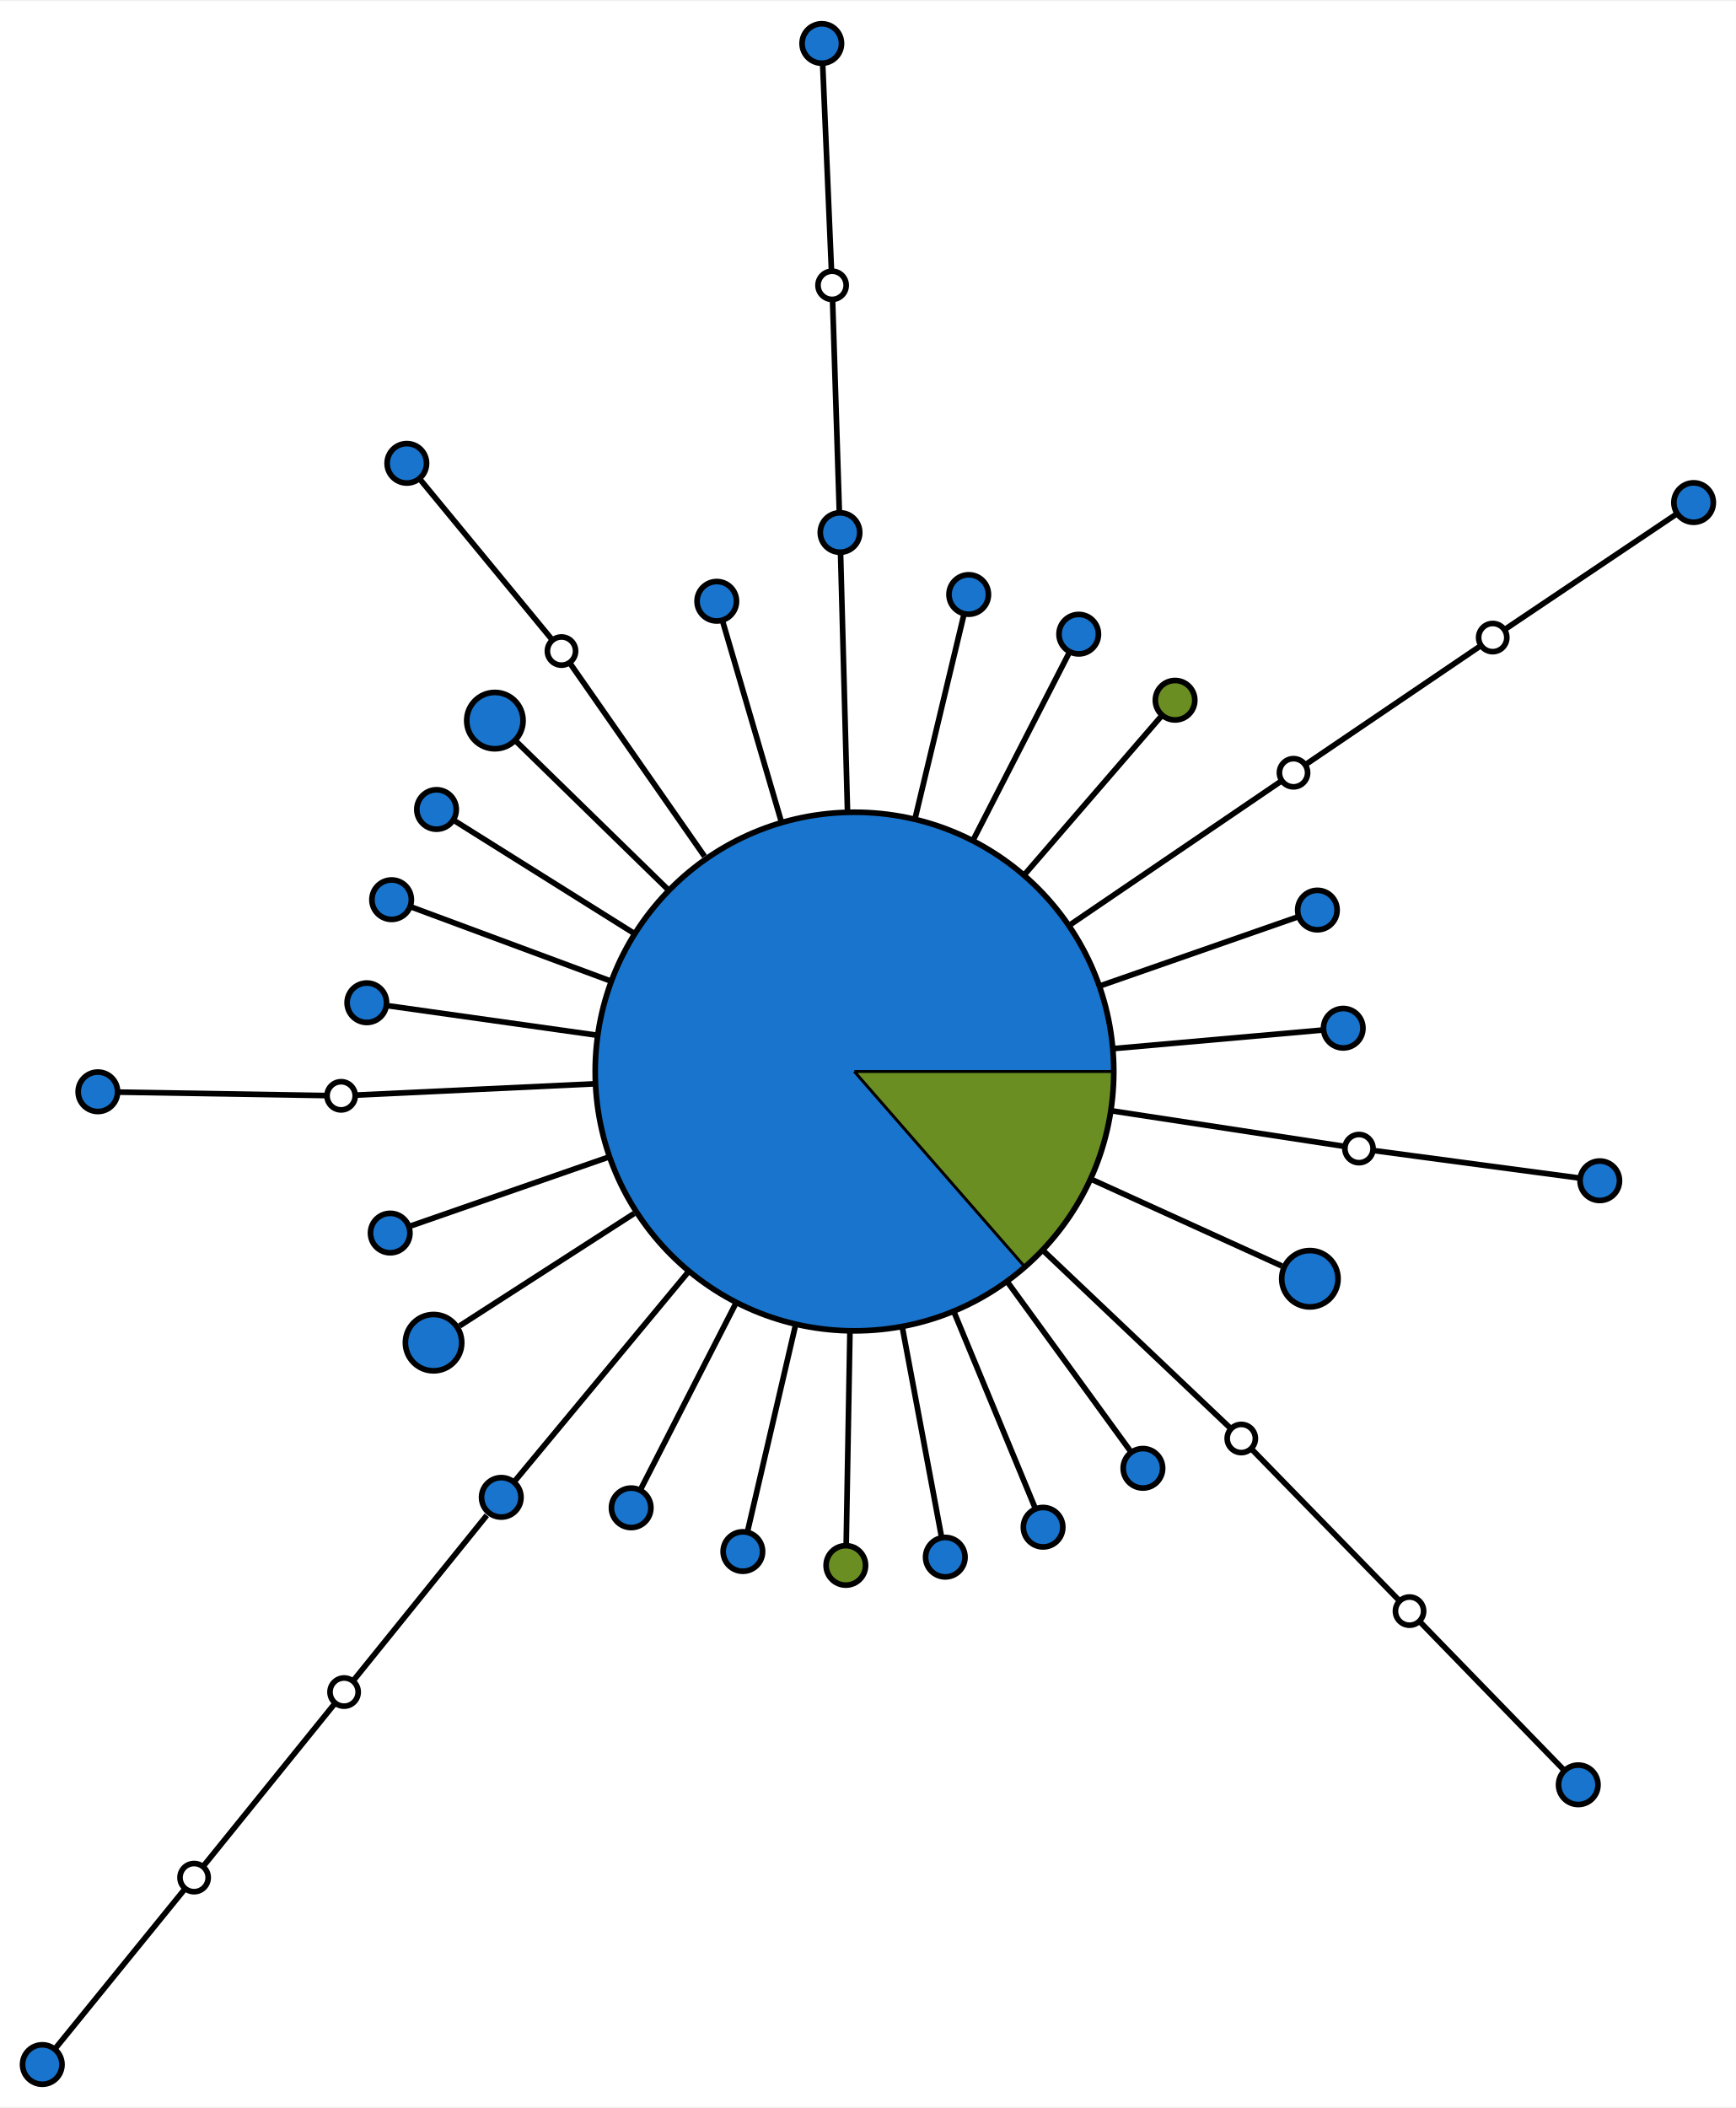
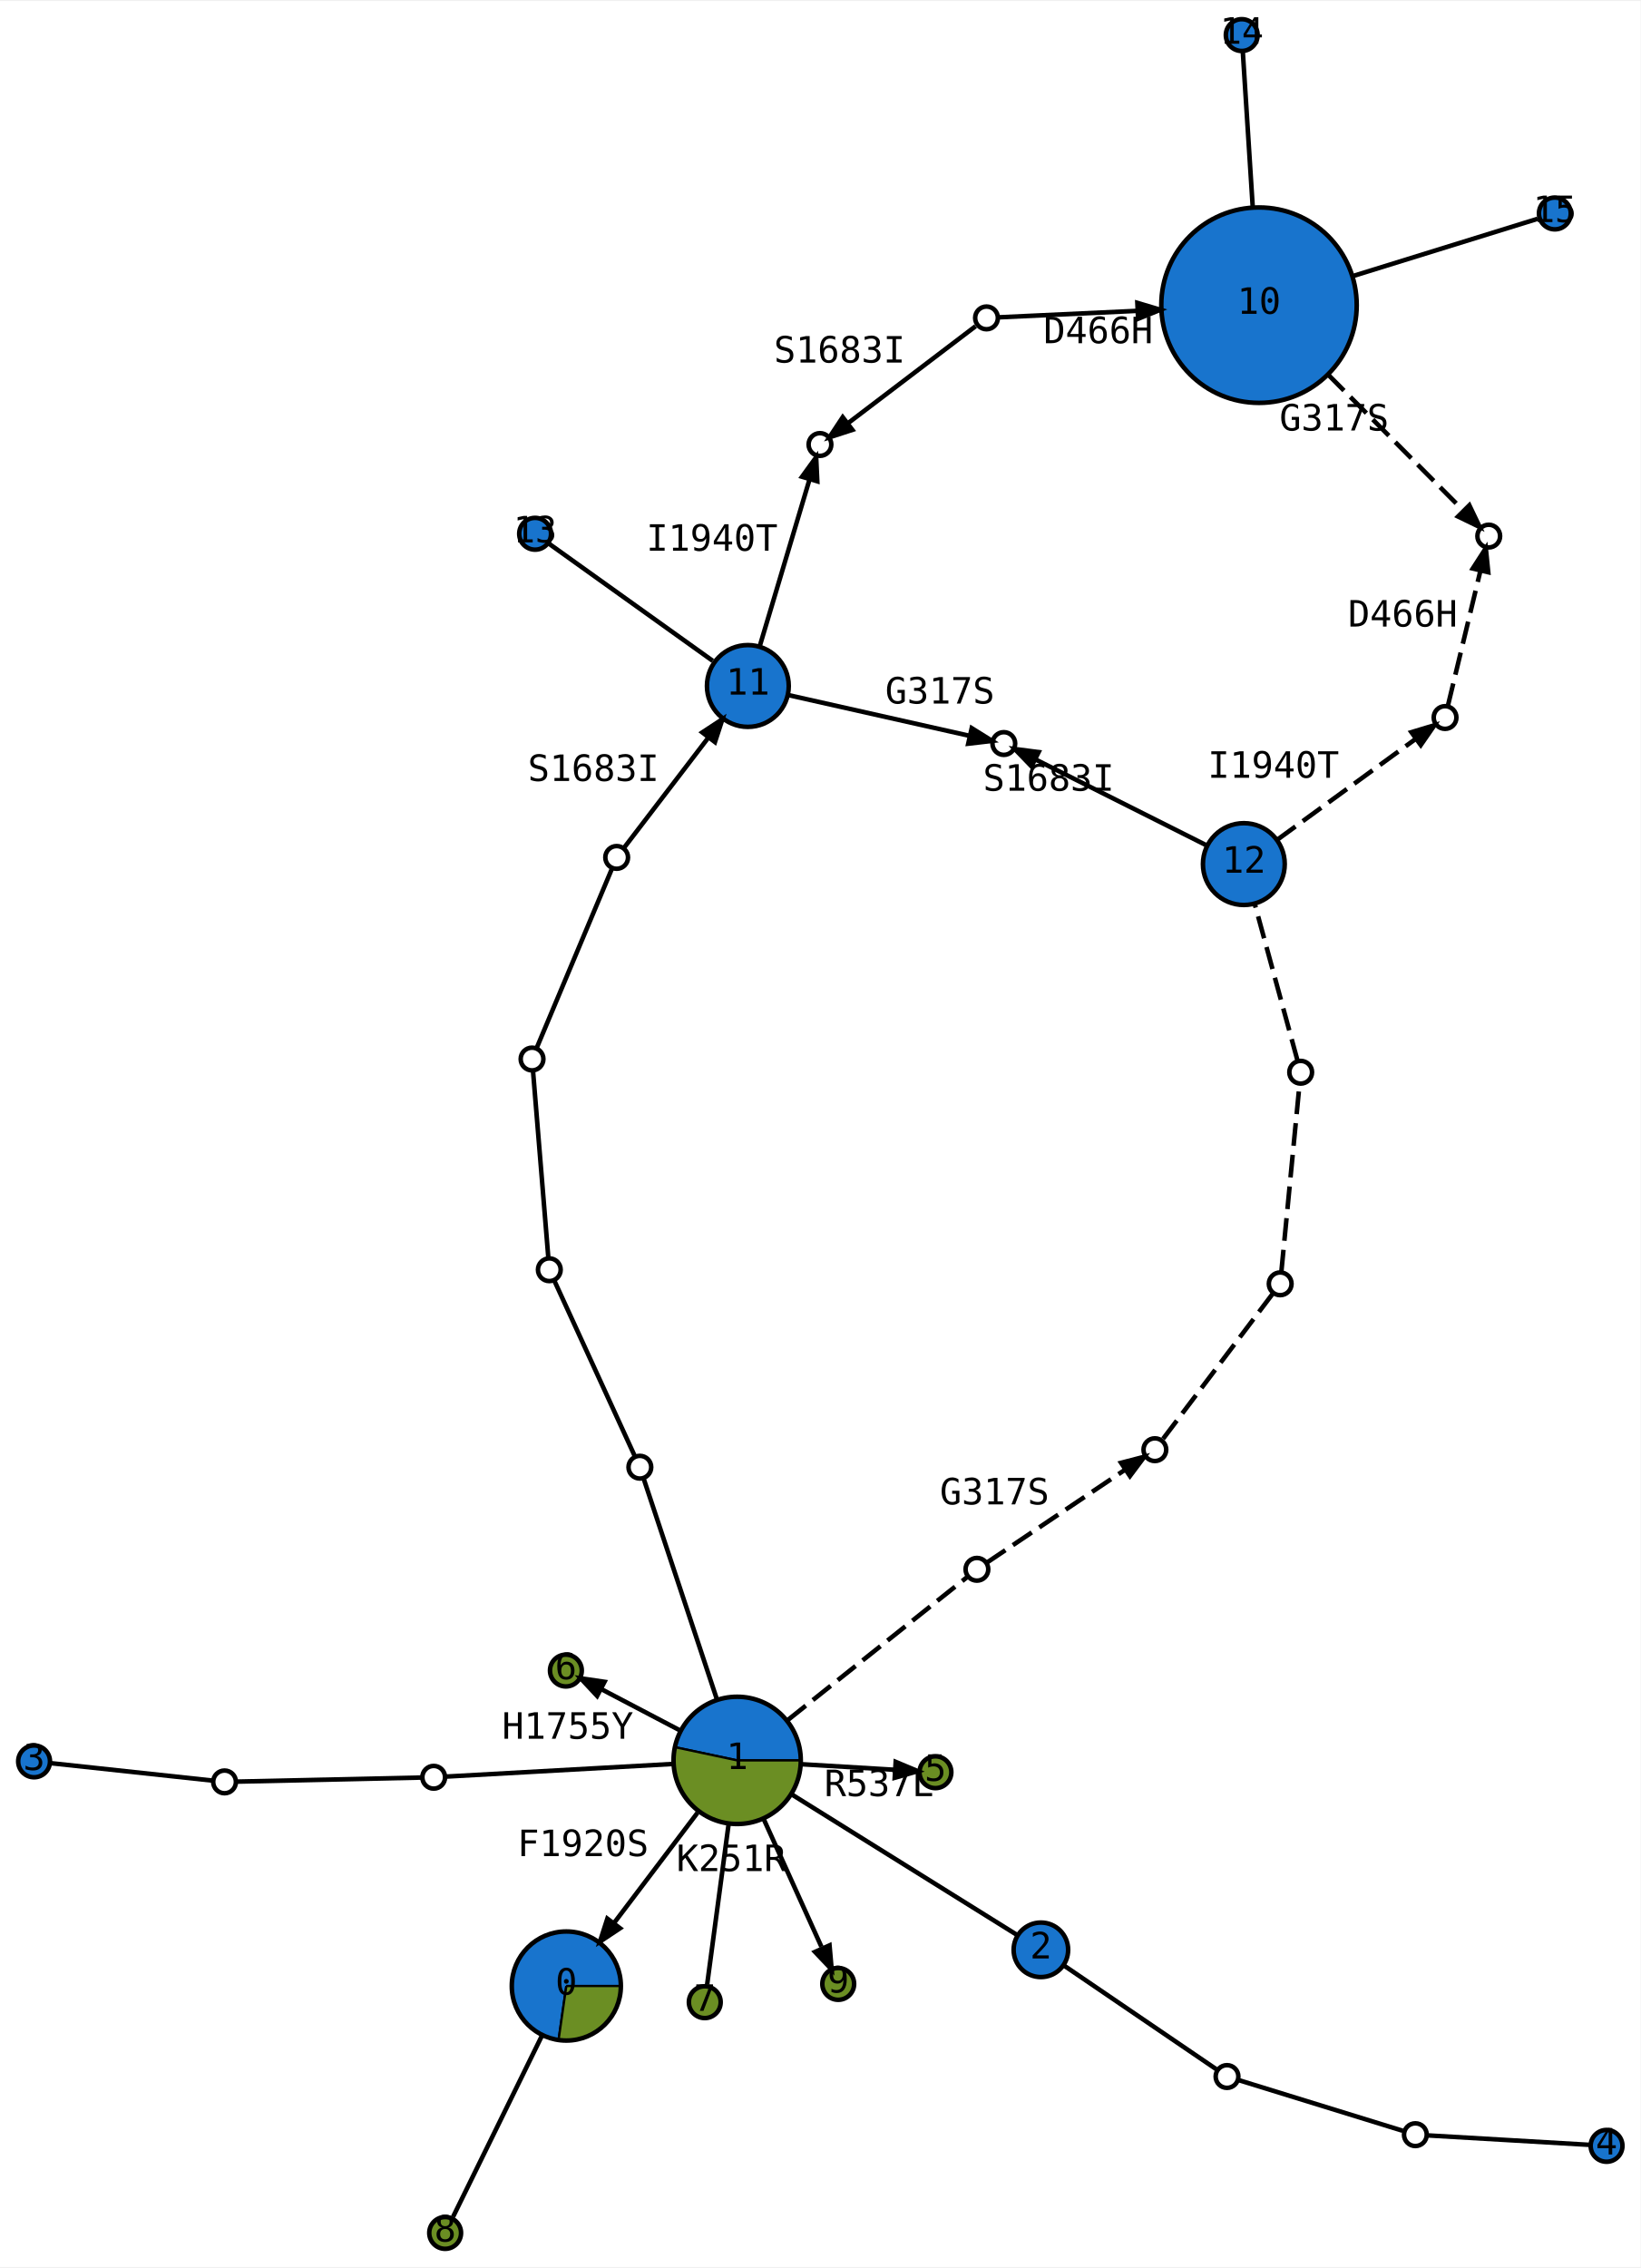
- <svg xmlns="http://www.w3.org/2000/svg" width="308pt" height="374pt" viewBox="0.00 0.00 307.96 373.52">
-   <g id="graph0" class="graph" transform="scale(1 1) rotate(0) translate(149.549 181.284)">
-     <polygon fill="white" stroke="none" points="-149.549,192.241 -149.549,-181.284 158.416,-181.284 158.416,192.241 -149.549,192.241" />
+ <svg xmlns="http://www.w3.org/2000/svg" width="361pt" height="499pt" viewBox="0.00 0.00 360.99 498.55">
+   <g id="graph0" class="graph" transform="scale(1 1) rotate(0) translate(162.455 346.447)">
+     <polygon fill="white" stroke="none" points="-162.455,152.106 -162.455,-346.447 198.534,-346.447 198.534,152.106 -162.455,152.106" />
    <g id="node1" class="node">
-       <path fill="#1874cd" stroke="black" stroke-width="0.5" d="M2.048,8.588C2.048,8.588 48.048,8.588 48.048,8.588 48.048,7.286 47.993,5.986 47.882,4.69 47.772,3.393 47.607,2.102 47.387,0.82 47.167,-0.463 46.893,-1.735 46.566,-2.995 46.238,-4.254 45.857,-5.499 45.424,-6.725 44.991,-7.952 44.506,-9.16 43.971,-10.346 43.435,-11.532 42.849,-12.694 42.215,-13.831 41.581,-14.967 40.899,-16.075 40.171,-17.154 39.443,-18.232 38.669,-19.279 37.853,-20.292 37.036,-21.305 36.176,-22.282 35.276,-23.222 34.377,-24.162 33.438,-25.063 32.461,-25.923 31.485,-26.784 30.473,-27.602 29.428,-28.377 28.382,-29.151 27.304,-29.881 26.197,-30.564 25.089,-31.247 23.953,-31.883 22.792,-32.469 21.631,-33.056 20.445,-33.593 19.238,-34.08 18.032,-34.566 16.805,-35.001 15.561,-35.383 14.317,-35.765 13.058,-36.094 11.786,-36.37 10.514,-36.645 9.232,-36.867 7.941,-37.033 6.651,-37.2 5.354,-37.312 4.054,-37.369 2.754,-37.425 1.453,-37.427 0.153,-37.373 -1.147,-37.32 -2.444,-37.211 -3.735,-37.047 -5.026,-36.884 -6.309,-36.666 -7.582,-36.393 -8.854,-36.121 -10.114,-35.795 -11.359,-35.415 -12.603,-35.036 -13.831,-34.604 -15.039,-34.121 -16.247,-33.638 -17.434,-33.103 -18.597,-32.52 -19.76,-31.936 -20.897,-31.303 -22.006,-30.622 -23.115,-29.942 -24.195,-29.215 -25.242,-28.443 -26.29,-27.671 -27.304,-26.855 -28.282,-25.997 -29.26,-25.139 -30.202,-24.24 -31.104,-23.302 -32.006,-22.365 -32.868,-21.389 -33.687,-20.378 -34.506,-19.368 -35.282,-18.323 -36.013,-17.246 -36.744,-16.169 -37.428,-15.062 -38.065,-13.928 -38.702,-12.793 -39.291,-11.632 -39.829,-10.448 -40.367,-9.263 -40.855,-8.056 -41.291,-6.831 -41.727,-5.605 -42.111,-4.361 -42.442,-3.103 -42.773,-1.844 -43.05,-0.572 -43.273,0.71 -43.495,1.992 -43.664,3.282 -43.777,4.578 -43.891,5.875 -43.949,7.175 -43.952,8.476 -43.955,9.777 -43.903,11.078 -43.796,12.375 -43.689,13.671 -43.527,14.963 -43.31,16.246 -43.094,17.529 -42.823,18.802 -42.498,20.062 -42.174,21.322 -41.796,22.567 -41.366,23.796 -40.935,25.023 -40.453,26.233 -39.921,27.42 -39.388,28.607 -38.805,29.771 -38.174,30.908 -37.543,32.046 -36.863,33.156 -36.138,34.236 -35.412,35.317 -34.641,36.365 -33.827,37.38 -33.013,38.395 -32.155,39.374 -31.258,40.317 -30.36,41.259 -29.424,42.162 -28.449,43.025 -27.475,43.887 -26.465,44.708 -25.422,45.485 -24.378,46.262 -23.302,46.995 -22.196,47.68 -21.09,48.366 -19.956,49.005 -18.796,49.594 -17.636,50.184 -16.452,50.724 -15.246,51.213 -14.04,51.702 -12.815,52.14 -11.572,52.525 -10.329,52.91 -9.07,53.243 -7.8,53.521 -6.529,53.8 -5.246,54.024 -3.956,54.194 -2.666,54.364 -1.37,54.479 -0.07,54.539 1.23,54.599 2.531,54.603 3.831,54.553 5.132,54.503 6.429,54.397 7.72,54.236 9.011,54.076 10.295,53.861 11.568,53.592 12.841,53.322 14.102,52.999 15.348,52.623 16.593,52.247 17.822,51.818 19.031,51.338 20.241,50.857 21.429,50.326 22.593,49.745 23.757,49.163 24.896,48.533 26.007,47.856 27.117,47.178 28.199,46.453 29.248,45.684 30.297,44.915 31.314,44.101 32.294,43.246 32.294,43.246 2.048,8.588 2.048,8.588" />
-       <path fill="olivedrab" stroke="black" stroke-width="0.5" d="M2.048,8.588C2.048,8.588 32.294,43.246 32.294,43.246 33.526,42.17 34.7,41.029 35.812,39.829 36.922,38.628 37.969,37.369 38.946,36.057 39.922,34.745 40.828,33.382 41.66,31.973 42.492,30.564 43.248,29.112 43.925,27.623 44.601,26.134 45.198,24.61 45.713,23.057 46.227,21.504 46.659,19.925 47.005,18.326 47.352,16.727 47.612,15.111 47.786,13.485 47.961,11.858 48.048,10.223 48.048,8.588 48.048,8.588 2.048,8.588 2.048,8.588" />
-       <ellipse fill="none" stroke="black" cx="2.048" cy="8.588" rx="46" ry="46" />
+       <path fill="#1874cd" stroke="black" stroke-width="0.5" d="M-37.848,90.282C-37.848,90.282 -25.848,90.282 -25.848,90.282 -25.848,89.71 -25.889,89.14 -25.97,88.574 -26.051,88.008 -26.173,87.449 -26.334,86.901 -26.495,86.353 -26.695,85.817 -26.932,85.297 -27.17,84.777 -27.444,84.275 -27.753,83.794 -28.062,83.313 -28.405,82.855 -28.779,82.423 -29.153,81.992 -29.558,81.587 -29.989,81.213 -30.421,80.838 -30.879,80.496 -31.36,80.187 -31.841,79.878 -32.343,79.604 -32.863,79.366 -33.383,79.129 -33.919,78.929 -34.467,78.768 -35.015,78.607 -35.574,78.485 -36.14,78.404 -36.706,78.323 -37.276,78.282 -37.848,78.282 -38.419,78.282 -38.99,78.323 -39.556,78.404 -40.121,78.485 -40.68,78.607 -41.229,78.768 -41.777,78.929 -42.313,79.129 -42.833,79.366 -43.352,79.604 -43.855,79.878 -44.336,80.187 -44.816,80.496 -45.274,80.838 -45.706,81.213 -46.138,81.587 -46.542,81.992 -46.917,82.423 -47.291,82.855 -47.634,83.313 -47.943,83.794 -48.252,84.275 -48.526,84.777 -48.763,85.297 -49.001,85.817 -49.201,86.353 -49.362,86.901 -49.523,87.449 -49.644,88.008 -49.726,88.574 -49.807,89.14 -49.848,89.71 -49.848,90.282 -49.848,90.853 -49.807,91.424 -49.726,91.99 -49.644,92.555 -49.523,93.114 -49.362,93.662 -49.201,94.211 -49.001,94.747 -48.763,95.267 -48.526,95.787 -48.252,96.289 -47.943,96.769 -47.634,97.25 -47.291,97.708 -46.917,98.14 -46.542,98.572 -46.138,98.977 -45.706,99.351 -45.274,99.725 -44.816,100.068 -44.336,100.377 -43.855,100.686 -43.352,100.96 -42.833,101.197 -42.313,101.435 -41.777,101.635 -41.229,101.796 -40.68,101.957 -40.121,102.078 -39.556,102.16 -39.556,102.16 -37.848,90.282 -37.848,90.282" />
+       <path fill="olivedrab" stroke="black" stroke-width="0.5" d="M-37.848,90.282C-37.848,90.282 -39.556,102.16 -39.556,102.16 -39.131,102.221 -38.704,102.259 -38.276,102.274 -37.848,102.289 -37.419,102.282 -36.992,102.251 -36.564,102.221 -36.139,102.167 -35.717,102.091 -35.295,102.015 -34.878,101.916 -34.467,101.796 -34.056,101.675 -33.651,101.532 -33.256,101.368 -32.86,101.204 -32.473,101.019 -32.097,100.814 -31.721,100.609 -31.356,100.383 -31.004,100.139 -30.652,99.894 -30.313,99.631 -29.989,99.351 -29.666,99.07 -29.357,98.772 -29.065,98.459 -28.773,98.145 -28.498,97.816 -28.241,97.473 -27.985,97.13 -27.746,96.773 -27.528,96.405 -27.309,96.037 -27.11,95.656 -26.932,95.267 -26.754,94.877 -26.597,94.478 -26.462,94.071 -26.326,93.665 -26.213,93.251 -26.122,92.832 -26.031,92.414 -25.962,91.99 -25.916,91.564 -25.871,91.138 -25.848,90.71 -25.848,90.282 -25.848,90.282 -37.848,90.282 -37.848,90.282" />
+       <ellipse fill="none" stroke="black" cx="-37.848" cy="90.282" rx="12" ry="12" />
+       <text text-anchor="middle" x="-37.848" y="92.182" font-family="monospace" font-size="8.00">0</text>
+     </g>
+     <g id="node9" class="node">
+       <ellipse fill="olivedrab" stroke="black" cx="-64.508" cy="144.606" rx="3.5" ry="3.5" />
+       <text text-anchor="middle" x="-64.508" y="146.506" font-family="monospace" font-size="8.00">8</text>
+     </g>
+     <g id="edge2" class="edge">
+       <path fill="none" stroke="black" d="M-43.243,101.275C-49.329,113.676 -58.884,133.148 -62.774,141.073" />
    </g>
    <g id="node2" class="node">
-       <ellipse fill="#1874cd" stroke="black" cx="41.829" cy="-69.001" rx="3.5" ry="3.5" />
+       <path fill="#1874cd" stroke="black" stroke-width="0.5" d="M-0.26,40.639C-0.26,40.639 13.74,40.639 13.74,40.639 13.74,39.783 13.662,38.929 13.506,38.088 13.35,37.246 13.117,36.421 12.81,35.622 12.504,34.823 12.124,34.054 11.677,33.324 11.23,32.594 10.717,31.907 10.144,31.271 9.571,30.635 8.942,30.053 8.263,29.532 7.584,29.011 6.858,28.553 6.096,28.165 5.333,27.776 4.537,27.459 3.716,27.216 2.896,26.973 2.055,26.805 1.203,26.716 0.352,26.626 -0.505,26.615 -1.358,26.682 -2.212,26.749 -3.057,26.895 -3.883,27.116 -4.71,27.338 -5.515,27.634 -6.287,28.003 -7.06,28.371 -7.797,28.81 -8.489,29.313 -9.181,29.816 -9.826,30.381 -10.415,31.002 -11.004,31.623 -11.535,32.296 -12.001,33.014 -12.467,33.732 -12.867,34.491 -13.194,35.282 -13.522,36.072 -13.776,36.891 -13.954,37.728 -13.954,37.728 -0.26,40.639 -0.26,40.639" />
+       <path fill="olivedrab" stroke="black" stroke-width="0.5" d="M-0.26,40.639C-0.26,40.639 -13.954,37.728 -13.954,37.728 -14.056,38.206 -14.132,38.69 -14.183,39.176 -14.234,39.662 -14.26,40.15 -14.26,40.639 -14.26,41.128 -14.234,41.616 -14.183,42.102 -14.132,42.589 -14.056,43.072 -13.954,43.55 -13.852,44.028 -13.726,44.501 -13.575,44.965 -13.424,45.43 -13.248,45.887 -13.05,46.333 -12.851,46.78 -12.629,47.216 -12.384,47.639 -12.14,48.062 -11.873,48.473 -11.586,48.868 -11.299,49.264 -10.991,49.644 -10.664,50.007 -10.337,50.37 -9.991,50.716 -9.628,51.043 -9.265,51.37 -8.884,51.678 -8.489,51.965 -8.094,52.253 -7.683,52.519 -7.26,52.764 -6.837,53.008 -6.401,53.23 -5.954,53.429 -5.508,53.628 -5.051,53.803 -4.586,53.954 -4.121,54.105 -3.649,54.231 -3.171,54.333 -2.693,54.435 -2.209,54.511 -1.723,54.562 -1.237,54.614 -0.749,54.639 -0.26,54.639 0.229,54.639 0.717,54.614 1.203,54.562 1.69,54.511 2.173,54.435 2.651,54.333 3.129,54.231 3.601,54.105 4.066,53.954 4.531,53.803 4.988,53.628 5.434,53.429 5.881,53.23 6.317,53.008 6.74,52.764 7.163,52.519 7.574,52.253 7.969,51.965 8.364,51.678 8.745,51.37 9.108,51.043 9.471,50.716 9.817,50.37 10.144,50.007 10.471,49.644 10.779,49.264 11.066,48.868 11.354,48.473 11.62,48.062 11.864,47.639 12.109,47.216 12.331,46.78 12.53,46.333 12.729,45.887 12.904,45.43 13.055,44.965 13.206,44.501 13.332,44.028 13.434,43.55 13.536,43.072 13.612,42.589 13.663,42.102 13.714,41.616 13.74,41.128 13.74,40.639 13.74,40.639 -0.26,40.639 -0.26,40.639" />
+       <ellipse fill="none" stroke="black" cx="-0.26" cy="40.639" rx="14" ry="14" />
+       <text text-anchor="middle" x="-0.26" y="42.539" font-family="monospace" font-size="8.00">1</text>
    </g>
    <g id="edge1" class="edge">
-       <path fill="none" stroke="black" d="M23.103,-32.478C30.111,-46.146 36.925,-59.436 40.05,-65.532" />
+       <path fill="none" stroke="black" d="M-8.978,52.153C-14.467,59.403 -21.585,68.804 -27.38,76.457" />
+       <polygon fill="black" stroke="black" points="-26.031,77.574 -30.444,80.504 -28.821,75.461 -26.031,77.574" />
+       <text text-anchor="middle" x="-34.179" y="61.705" font-family="monospace" font-size="8.00">F1920S</text>
    </g>
    <g id="node3" class="node">
-       <ellipse fill="#1874cd" stroke="black" cx="-60.616" cy="84.125" rx="3.5" ry="3.5" />
-     </g>
-     <g id="edge2" class="edge">
-       <path fill="none" stroke="black" d="M-27.449,44.144C-40.147,59.451 -53.248,75.243 -58.372,81.42" />
+       <ellipse fill="#1874cd" stroke="black" cx="66.57" cy="82.317" rx="6" ry="6" />
+       <text text-anchor="middle" x="66.57" y="84.217" font-family="monospace" font-size="8.00">2</text>
+     </g>
+     <g id="edge3" class="edge">
+       <path fill="none" stroke="black" d="M11.688,48.09C26.405,57.269 50.758,72.455 61.364,79.07" />
+     </g>
+     <g id="node6" class="node">
+       <ellipse fill="olivedrab" stroke="black" cx="43.366" cy="43.244" rx="3.5" ry="3.5" />
+       <text text-anchor="middle" x="43.366" y="45.144" font-family="monospace" font-size="8.00">5</text>
+     </g>
+     <g id="edge7" class="edge">
+       <path fill="none" stroke="black" d="M14.025,41.492C20.734,41.893 28.527,42.358 34.395,42.709" />
+       <polygon fill="black" stroke="black" points="34.622,40.969 39.509,43.014 34.413,44.463 34.622,40.969" />
+       <text text-anchor="middle" x="30.96" y="48.5" font-family="monospace" font-size="8.00">R537L</text>
+     </g>
+     <g id="node7" class="node">
+       <ellipse fill="olivedrab" stroke="black" cx="-37.943" cy="20.876" rx="3.5" ry="3.5" />
+       <text text-anchor="middle" x="-37.943" y="22.776" font-family="monospace" font-size="8.00">6</text>
+     </g>
+     <g id="edge8" class="edge">
+       <path fill="none" stroke="black" d="M-13.018,33.948C-18.663,30.988 -25.124,27.599 -30.053,25.014" />
+       <polygon fill="black" stroke="black" points="-31.074,26.455 -34.69,22.582 -29.449,23.355 -31.074,26.455" />
+       <text text-anchor="middle" x="-37.535" y="35.881" font-family="monospace" font-size="8.00">H1755Y</text>
+     </g>
+     <g id="node8" class="node">
+       <ellipse fill="olivedrab" stroke="black" cx="-7.385" cy="93.838" rx="3.5" ry="3.5" />
+       <text text-anchor="middle" x="-7.385" y="95.738" font-family="monospace" font-size="8.00">7</text>
+     </g>
+     <g id="edge9" class="edge">
+       <path fill="none" stroke="black" d="M-2.132,54.616C-3.715,66.438 -5.878,82.589 -6.861,89.926" />
+     </g>
+     <g id="node10" class="node">
+       <ellipse fill="olivedrab" stroke="black" cx="21.977" cy="89.818" rx="3.5" ry="3.5" />
+       <text text-anchor="middle" x="21.977" y="91.718" font-family="monospace" font-size="8.00">9</text>
+     </g>
+     <g id="edge10" class="edge">
+       <path fill="none" stroke="black" d="M5.583,53.56C9.602,62.45 14.819,73.988 18.277,81.635" />
+       <polygon fill="black" stroke="black" points="20.063,81.338 20.529,86.615 16.874,82.78 20.063,81.338" />
+       <text text-anchor="middle" x="-1.57" y="64.997" font-family="monospace" font-size="8.00">K251R</text>
+     </g>
+     <g id="node17" class="node">
+       <ellipse fill="white" stroke="black" cx="-67.028" cy="44.355" rx="2.5" ry="2.5" />
+     </g>
+     <g id="edge4" class="edge">
+       <path fill="none" stroke="black" d="M-14.42,41.427C-30.65,42.331 -56.077,43.746 -64.338,44.206" />
+     </g>
+     <g id="node19" class="node">
+       <ellipse fill="white" stroke="black" cx="-21.668" cy="-23.864" rx="2.5" ry="2.5" />
+     </g>
+     <g id="edge11" class="edge">
+       <path fill="none" stroke="black" d="M-4.696,27.274C-9.888,11.628 -18.12,-13.174 -20.796,-21.238" />
+     </g>
+     <g id="node28" class="node">
+       <ellipse fill="white" stroke="black" cx="52.496" cy="-1.403" rx="2.5" ry="2.5" />
+     </g>
+     <g id="edge27" class="edge">
+       <path fill="none" stroke="black" stroke-dasharray="5,2" d="M10.928,31.723C23.753,21.503 43.844,5.492 50.371,0.29" />
+     </g>
+     <g id="node23" class="node">
+       <ellipse fill="white" stroke="black" cx="107.522" cy="110.194" rx="2.5" ry="2.5" />
+     </g>
+     <g id="edge16" class="edge">
+       <path fill="none" stroke="black" d="M71.591,85.735C80.476,91.783 98.643,104.15 105.143,108.575" />
    </g>
    <g id="node4" class="node">
-       <ellipse fill="#1874cd" stroke="black" cx="-84.469" cy="-3.615" rx="3.5" ry="3.5" />
-     </g>
-     <g id="edge3" class="edge">
-       <path fill="none" stroke="black" d="M-43.744,2.129C-58.984,-0.02 -73.804,-2.11 -80.601,-3.069" />
+       <ellipse fill="#1874cd" stroke="black" cx="-154.955" cy="40.856" rx="3.5" ry="3.5" />
+       <text text-anchor="middle" x="-154.955" y="42.756" font-family="monospace" font-size="8.00">3</text>
    </g>
    <g id="node5" class="node">
-       <ellipse fill="#1874cd" stroke="black" cx="-80.07" cy="-21.897" rx="3.5" ry="3.5" />
-     </g>
-     <g id="edge4" class="edge">
-       <path fill="none" stroke="black" d="M-41.416,-7.547C-55.881,-12.917 -69.947,-18.139 -76.398,-20.534" />
-     </g>
-     <g id="node6" class="node">
-       <ellipse fill="#1874cd" stroke="black" cx="22.314" cy="-76.038" rx="3.5" ry="3.5" />
+       <ellipse fill="#1874cd" stroke="black" cx="191.034" cy="125.447" rx="3.5" ry="3.5" />
+       <text text-anchor="middle" x="191.034" y="127.347" font-family="monospace" font-size="8.00">4</text>
+     </g>
+     <g id="node11" class="node">
+       <ellipse fill="#1874cd" stroke="black" cx="114.561" cy="-279.526" rx="21.5" ry="21.5" />
+       <text text-anchor="middle" x="114.561" y="-277.626" font-family="monospace" font-size="8.00">10</text>
+     </g>
+     <g id="node15" class="node">
+       <ellipse fill="#1874cd" stroke="black" cx="110.763" cy="-338.947" rx="3.5" ry="3.5" />
+       <text text-anchor="middle" x="110.763" y="-337.047" font-family="monospace" font-size="8.00">14</text>
+     </g>
+     <g id="edge22" class="edge">
+       <path fill="none" stroke="black" d="M113.168,-301.315C112.355,-314.034 111.409,-328.842 110.986,-335.452" />
+     </g>
+     <g id="node16" class="node">
+       <ellipse fill="#1874cd" stroke="black" cx="179.656" cy="-299.702" rx="3.5" ry="3.5" />
+       <text text-anchor="middle" x="179.656" y="-297.802" font-family="monospace" font-size="8.00">15</text>
+     </g>
+     <g id="edge23" class="edge">
+       <path fill="none" stroke="black" d="M135.157,-285.91C149.758,-290.435 168.086,-296.116 175.874,-298.53" />
+     </g>
+     <g id="node32" class="node">
+       <ellipse fill="white" stroke="black" cx="165.113" cy="-228.718" rx="2.5" ry="2.5" />
+     </g>
+     <g id="edge32" class="edge">
+       <path fill="none" stroke="black" stroke-dasharray="5,2" d="M129.728,-264.282C139.747,-254.212 152.304,-241.592 159.447,-234.413" />
+       <polygon fill="black" stroke="black" points="160.838,-235.496 163.124,-230.717 158.357,-233.027 160.838,-235.496" />
+       <text text-anchor="middle" x="131.087" y="-251.947" font-family="monospace" font-size="8.00">G317S</text>
+     </g>
+     <g id="node12" class="node">
+       <ellipse fill="#1874cd" stroke="black" cx="2.094" cy="-195.742" rx="9" ry="9" />
+       <text text-anchor="middle" x="2.094" y="-193.842" font-family="monospace" font-size="8.00">11</text>
+     </g>
+     <g id="node14" class="node">
+       <ellipse fill="#1874cd" stroke="black" cx="-44.715" cy="-229.23" rx="3.5" ry="3.5" />
+       <text text-anchor="middle" x="-44.715" y="-227.33" font-family="monospace" font-size="8.00">13</text>
+     </g>
+     <g id="edge26" class="edge">
+       <path fill="none" stroke="black" d="M-5.636,-201.272C-16.23,-208.851 -34.756,-222.105 -41.844,-227.176" />
+     </g>
+     <g id="node26" class="node">
+       <ellipse fill="white" stroke="black" cx="17.959" cy="-248.868" rx="2.5" ry="2.5" />
+     </g>
+     <g id="edge21" class="edge">
+       <path fill="none" stroke="black" d="M4.713,-204.514C7.774,-214.763 12.787,-231.551 15.689,-241.267" />
+       <polygon fill="black" stroke="black" points="14.015,-241.777 17.123,-246.068 17.369,-240.776 14.015,-241.777" />
+       <text text-anchor="middle" x="-5.799" y="-225.491" font-family="monospace" font-size="8.00">I1940T</text>
+     </g>
+     <g id="node27" class="node">
+       <ellipse fill="white" stroke="black" cx="58.412" cy="-183.08" rx="2.5" ry="2.5" />
+     </g>
+     <g id="edge24" class="edge">
+       <path fill="none" stroke="black" d="M10.893,-193.763C21.859,-191.298 40.414,-187.126 50.797,-184.792" />
+       <polygon fill="black" stroke="black" points="51.352,-186.461 55.846,-183.657 50.584,-183.046 51.352,-186.461" />
+       <text text-anchor="middle" x="44.345" y="-191.878" font-family="monospace" font-size="8.00">G317S</text>
+     </g>
+     <g id="node13" class="node">
+       <ellipse fill="#1874cd" stroke="black" cx="111.225" cy="-156.557" rx="9" ry="9" />
+       <text text-anchor="middle" x="111.225" y="-154.657" font-family="monospace" font-size="8.00">12</text>
+     </g>
+     <g id="edge25" class="edge">
+       <path fill="none" stroke="black" d="M102.973,-160.701C92.691,-165.865 75.29,-174.604 65.554,-179.493" />
+       <polygon fill="black" stroke="black" points="64.502,-178.063 60.819,-181.871 66.073,-181.191 64.502,-178.063" />
+       <text text-anchor="middle" x="68.263" y="-172.697" font-family="monospace" font-size="8.00">S1683I</text>
+     </g>
+     <g id="node33" class="node">
+       <ellipse fill="white" stroke="black" cx="155.498" cy="-188.803" rx="2.5" ry="2.5" />
+     </g>
+     <g id="edge34" class="edge">
+       <path fill="none" stroke="black" stroke-dasharray="5,2" d="M118.536,-161.882C126.997,-168.044 140.805,-178.102 148.935,-184.023" />
+       <polygon fill="black" stroke="black" points="148.092,-185.574 153.164,-187.103 150.153,-182.745 148.092,-185.574" />
+       <text text-anchor="middle" x="117.735" y="-175.552" font-family="monospace" font-size="8.00">I1940T</text>
+     </g>
+     <g id="node18" class="node">
+       <ellipse fill="white" stroke="black" cx="-113.046" cy="45.372" rx="2.5" ry="2.5" />
    </g>
    <g id="edge5" class="edge">
-       <path fill="none" stroke="black" d="M12.774,-36.203C16.344,-51.111 19.816,-65.606 21.408,-72.255" />
-     </g>
-     <g id="node8" class="node">
-       <ellipse fill="#1874cd" stroke="black" cx="53.218" cy="78.973" rx="3.5" ry="3.5" />
-     </g>
-     <g id="edge9" class="edge">
-       <path fill="none" stroke="black" d="M29.131,45.841C38.145,58.24 46.91,70.296 50.93,75.826" />
-     </g>
-     <g id="node10" class="node">
-       <ellipse fill="#1874cd" stroke="black" cx="-72.63" cy="56.684" rx="5" ry="5" />
-     </g>
-     <g id="edge10" class="edge">
-       <path fill="none" stroke="black" d="M-37.041,33.763C-49.463,41.763 -61.626,49.597 -68.015,53.712" />
-     </g>
-     <g id="node12" class="node">
-       <ellipse fill="#1874cd" stroke="black" cx="-0.522" cy="-87.032" rx="3.5" ry="3.5" />
+       <path fill="none" stroke="black" d="M-69.769,44.416C-77.973,44.597 -102.268,45.134 -110.378,45.313" />
+     </g>
+     <g id="edge6" class="edge">
+       <path fill="none" stroke="black" d="M-115.796,45.076C-123.08,44.291 -142.883,42.157 -151.199,41.26" />
+     </g>
+     <g id="node20" class="node">
+       <ellipse fill="white" stroke="black" cx="-41.59" cy="-67.31" rx="2.5" ry="2.5" />
+     </g>
+     <g id="edge12" class="edge">
+       <path fill="none" stroke="black" d="M-22.739,-26.2C-26.166,-33.673 -36.845,-56.962 -40.414,-64.746" />
+     </g>
+     <g id="node21" class="node">
+       <ellipse fill="white" stroke="black" cx="-45.391" cy="-113.666" rx="2.5" ry="2.5" />
    </g>
    <g id="edge13" class="edge">
-       <path fill="none" stroke="black" d="M0.808,-37.542C0.305,-56.262 -0.207,-75.327 -0.42,-83.236" />
-     </g>
-     <g id="node14" class="node">
-       <ellipse fill="#1874cd" stroke="black" cx="88.754" cy="0.904" rx="3.5" ry="3.5" />
+       <path fill="none" stroke="black" d="M-41.794,-69.802C-42.448,-77.776 -44.486,-102.625 -45.167,-110.931" />
+     </g>
+     <g id="node22" class="node">
+       <ellipse fill="white" stroke="black" cx="-26.77" cy="-158.023" rx="2.5" ry="2.5" />
+     </g>
+     <g id="edge14" class="edge">
+       <path fill="none" stroke="black" d="M-44.39,-116.051C-41.187,-123.681 -31.205,-147.457 -27.869,-155.405" />
+     </g>
+     <g id="edge15" class="edge">
+       <path fill="none" stroke="black" d="M-25.218,-160.051C-21.756,-164.574 -13.187,-175.773 -6.562,-184.43" />
+       <polygon fill="black" stroke="black" points="-7.926,-185.528 -3.497,-188.436 -5.146,-183.401 -7.926,-185.528" />
+       <text text-anchor="middle" x="-31.89" y="-174.84" font-family="monospace" font-size="8.00">S1683I</text>
+     </g>
+     <g id="node24" class="node">
+       <ellipse fill="white" stroke="black" cx="148.967" cy="122.99" rx="2.5" ry="2.5" />
    </g>
    <g id="edge17" class="edge">
-       <path fill="none" stroke="black" d="M47.94,4.521C63.213,3.167 78.065,1.851 84.877,1.248" />
-     </g>
-     <g id="node15" class="node">
-       <ellipse fill="#1874cd" stroke="black" cx="-17.756" cy="93.738" rx="3.5" ry="3.5" />
+       <path fill="none" stroke="black" d="M110.241,111.034C117.732,113.347 138.615,119.794 146.183,122.131" />
    </g>
    <g id="edge18" class="edge">
-       <path fill="none" stroke="black" d="M-8.434,53.656C-11.923,68.656 -15.315,83.241 -16.871,89.931" />
-     </g>
-     <g id="node16" class="node">
-       <ellipse fill="#1874cd" stroke="black" cx="84.173" cy="-20.058" rx="3.5" ry="3.5" />
+       <path fill="none" stroke="black" d="M151.727,123.151C159.038,123.578 178.917,124.739 187.264,125.227" />
+     </g>
+     <g id="node25" class="node">
+       <ellipse fill="white" stroke="black" cx="54.606" cy="-276.724" rx="2.5" ry="2.5" />
    </g>
    <g id="edge19" class="edge">
-       <path fill="none" stroke="black" d="M45.515,-6.574C59.982,-11.62 74.049,-16.526 80.501,-18.777" />
-     </g>
-     <g id="node18" class="node">
-       <ellipse fill="#1874cd" stroke="black" cx="-37.572" cy="85.984" rx="3.5" ry="3.5" />
+       <path fill="none" stroke="black" d="M57.182,-276.845C62.556,-277.096 75.478,-277.7 87.702,-278.271" />
+       <polygon fill="black" stroke="black" points="87.797,-280.027 92.873,-278.513 87.96,-276.531 87.797,-280.027" />
+       <text text-anchor="middle" x="79.192" y="-271.158" font-family="monospace" font-size="8.00">D466H</text>
    </g>
    <g id="edge20" class="edge">
-       <path fill="none" stroke="black" d="M-18.922,49.552C-25.901,63.186 -32.688,76.443 -35.8,82.524" />
-     </g>
-     <g id="node20" class="node">
-       <ellipse fill="#1874cd" stroke="black" cx="-61.751" cy="-53.667" rx="5" ry="5" />
-     </g>
-     <g id="edge23" class="edge">
-       <path fill="none" stroke="black" d="M-30.973,-23.634C-41.919,-34.315 -52.688,-44.823 -58.118,-50.122" />
-     </g>
-     <g id="node21" class="node">
-       <ellipse fill="#1874cd" stroke="black" cx="-80.321" cy="37.242" rx="3.5" ry="3.5" />
-     </g>
-     <g id="edge24" class="edge">
-       <path fill="none" stroke="black" d="M-41.548,23.754C-56.058,28.801 -70.167,33.709 -76.638,35.961" />
-     </g>
-     <g id="node22" class="node">
-       <ellipse fill="#1874cd" stroke="black" cx="-22.385" cy="-74.84" rx="3.5" ry="3.5" />
-     </g>
-     <g id="edge25" class="edge">
-       <path fill="none" stroke="black" d="M-10.884,-35.569C-15.188,-50.265 -19.373,-64.555 -21.293,-71.11" />
-     </g>
-     <g id="node23" class="node">
-       <ellipse fill="#1874cd" stroke="black" cx="18.159" cy="94.736" rx="3.5" ry="3.5" />
-     </g>
-     <g id="edge26" class="edge">
-       <path fill="none" stroke="black" d="M10.528,53.932C13.439,69.498 16.276,84.667 17.513,91.279" />
-     </g>
-     <g id="node24" class="node">
-       <ellipse fill="#1874cd" stroke="black" cx="82.839" cy="45.345" rx="5" ry="5" />
-     </g>
-     <g id="edge27" class="edge">
-       <path fill="none" stroke="black" d="M44.337,27.828C57.776,33.942 70.934,39.929 77.846,43.073" />
-     </g>
-     <g id="node25" class="node">
-       <ellipse fill="#1874cd" stroke="black" cx="-72.102" cy="-37.9" rx="3.5" ry="3.5" />
+       <path fill="none" stroke="black" d="M52.202,-274.897C46.61,-270.646 32.583,-259.984 24.321,-253.703" />
+       <polygon fill="black" stroke="black" points="25.087,-252.088 20.048,-250.455 22.969,-254.874 25.087,-252.088" />
+       <text text-anchor="middle" x="22.261" y="-266.9" font-family="monospace" font-size="8.00">S1683I</text>
+     </g>
+     <g id="node29" class="node">
+       <ellipse fill="white" stroke="black" cx="91.65" cy="-27.718" rx="2.5" ry="2.5" />
    </g>
    <g id="edge28" class="edge">
-       <path fill="none" stroke="black" d="M-37.199,-16.017C-50.26,-24.206 -62.961,-32.169 -68.787,-35.822" />
-     </g>
-     <g id="node27" class="node">
-       <ellipse fill="#1874cd" stroke="black" cx="35.507" cy="89.42" rx="3.5" ry="3.5" />
+       <path fill="none" stroke="black" stroke-dasharray="5,2" d="M54.601,-2.818C60.284,-6.637 76.113,-17.276 85.135,-23.34" />
+       <polygon fill="black" stroke="black" points="84.214,-24.829 89.34,-26.165 86.166,-21.924 84.214,-24.829" />
+       <text text-anchor="middle" x="56.368" y="-15.679" font-family="monospace" font-size="8.00">G317S</text>
+     </g>
+     <g id="node30" class="node">
+       <ellipse fill="white" stroke="black" cx="119.222" cy="-64.211" rx="2.5" ry="2.5" />
+     </g>
+     <g id="edge29" class="edge">
+       <path fill="none" stroke="black" stroke-dasharray="5,2" d="M93.459,-30.112C98.539,-36.836 112.873,-55.808 117.65,-62.131" />
+     </g>
+     <g id="node31" class="node">
+       <ellipse fill="white" stroke="black" cx="123.734" cy="-110.76" rx="2.5" ry="2.5" />
+     </g>
+     <g id="edge30" class="edge">
+       <path fill="none" stroke="black" stroke-dasharray="5,2" d="M119.464,-66.714C120.24,-74.721 122.659,-99.673 123.468,-108.013" />
    </g>
    <g id="edge31" class="edge">
-       <path fill="none" stroke="black" d="M19.757,51.371C25.651,65.61 31.382,79.456 34.011,85.806" />
-     </g>
-     <g id="node28" class="node">
-       <ellipse fill="olivedrab" stroke="black" cx="0.512" cy="96.198" rx="3.5" ry="3.5" />
-     </g>
-     <g id="edge32" class="edge">
-       <path fill="none" stroke="black" d="M1.24,54.702C0.962,70.532 0.692,85.959 0.574,92.683" />
-     </g>
-     <g id="node29" class="node">
-       <ellipse fill="olivedrab" stroke="black" cx="58.923" cy="-57.283" rx="3.5" ry="3.5" />
+       <path fill="none" stroke="black" stroke-dasharray="5,2" d="M123.062,-113.222C121.316,-119.613 116.573,-136.978 113.648,-147.686" />
    </g>
    <g id="edge33" class="edge">
-       <path fill="none" stroke="black" d="M32.151,-26.277C42.17,-37.88 51.912,-49.163 56.381,-54.339" />
-     </g>
-     <g id="node30" class="node">
-       <ellipse fill="white" stroke="black" cx="70.668" cy="73.686" rx="2.5" ry="2.5" />
-     </g>
-     <g id="edge6" class="edge">
-       <path fill="none" stroke="black" d="M35.554,40.374C49.434,53.542 63.491,66.877 68.628,71.751" />
-     </g>
-     <g id="node32" class="node">
-       <ellipse fill="white" stroke="black" cx="91.549" cy="22.258" rx="2.5" ry="2.5" />
-     </g>
-     <g id="edge11" class="edge">
-       <path fill="none" stroke="black" d="M47.585,15.543C65.204,18.234 82.66,20.9 89.025,21.872" />
-     </g>
-     <g id="node33" class="node">
-       <ellipse fill="white" stroke="black" cx="79.935" cy="-44.417" rx="2.5" ry="2.5" />
-     </g>
-     <g id="edge14" class="edge">
-       <path fill="none" stroke="black" d="M40.079,-17.294C55.834,-28.016 71.788,-38.873 77.62,-42.842" />
-     </g>
-     <g id="node35" class="node">
-       <ellipse fill="white" stroke="black" cx="-89.031" cy="12.892" rx="2.5" ry="2.5" />
-     </g>
-     <g id="edge21" class="edge">
-       <path fill="none" stroke="black" d="M-44.026,10.765C-62.027,11.616 -79.918,12.461 -86.443,12.77" />
-     </g>
-     <g id="node36" class="node">
-       <ellipse fill="white" stroke="black" cx="-49.936" cy="-66.003" rx="2.5" ry="2.5" />
-     </g>
-     <g id="edge29" class="edge">
-       <path fill="none" stroke="black" d="M-24.553,-29.582C-34.745,-44.206 -44.812,-58.65 -48.481,-63.915" />
-     </g>
-     <g id="node37" class="node">
-       <ellipse fill="white" stroke="black" cx="-88.503" cy="118.667" rx="2.5" ry="2.5" />
-     </g>
-     <g id="edge34" class="edge">
-       <path fill="none" stroke="black" d="M-63.189,87.313C-68.799,94.26 -82.004,110.617 -86.759,116.506" />
-     </g>
-     <g id="node7" class="node">
-       <ellipse fill="#1874cd" stroke="black" cx="130.454" cy="135.118" rx="3.5" ry="3.5" />
-     </g>
-     <g id="node9" class="node">
-       <ellipse fill="#1874cd" stroke="black" cx="-142.049" cy="184.741" rx="3.5" ry="3.5" />
-     </g>
-     <g id="node11" class="node">
-       <ellipse fill="#1874cd" stroke="black" cx="134.268" cy="27.962" rx="3.5" ry="3.5" />
-     </g>
-     <g id="node39" class="node">
-       <ellipse fill="white" stroke="black" cx="-1.927" cy="-130.887" rx="2.5" ry="2.5" />
-     </g>
-     <g id="edge37" class="edge">
-       <path fill="none" stroke="black" d="M-0.642,-90.771C-0.918,-99.388 -1.593,-120.485 -1.837,-128.093" />
-     </g>
-     <g id="node13" class="node">
-       <ellipse fill="#1874cd" stroke="black" cx="150.916" cy="-92.348" rx="3.5" ry="3.5" />
-     </g>
-     <g id="node17" class="node">
-       <ellipse fill="#1874cd" stroke="black" cx="-3.753" cy="-173.784" rx="3.5" ry="3.5" />
-     </g>
-     <g id="node19" class="node">
-       <ellipse fill="#1874cd" stroke="black" cx="-132.185" cy="12.18" rx="3.5" ry="3.5" />
-     </g>
-     <g id="node26" class="node">
-       <ellipse fill="#1874cd" stroke="black" cx="-77.373" cy="-99.307" rx="3.5" ry="3.5" />
-     </g>
-     <g id="node31" class="node">
-       <ellipse fill="white" stroke="black" cx="100.518" cy="104.307" rx="2.5" ry="2.5" />
-     </g>
-     <g id="edge7" class="edge">
-       <path fill="none" stroke="black" d="M72.626,75.695C78.022,81.23 93.063,96.659 98.513,102.25" />
-     </g>
-     <g id="edge8" class="edge">
-       <path fill="none" stroke="black" d="M102.483,106.328C107.686,111.684 121.831,126.243 127.771,132.357" />
-     </g>
-     <g id="edge12" class="edge">
-       <path fill="none" stroke="black" d="M94.093,22.598C101.35,23.567 122.168,26.346 130.628,27.476" />
-     </g>
-     <g id="node34" class="node">
-       <ellipse fill="white" stroke="black" cx="115.278" cy="-68.396" rx="2.5" ry="2.5" />
-     </g>
-     <g id="edge15" class="edge">
-       <path fill="none" stroke="black" d="M82.254,-45.991C88.643,-50.325 106.451,-62.407 112.905,-66.786" />
-     </g>
-     <g id="edge16" class="edge">
-       <path fill="none" stroke="black" d="M117.617,-69.968C123.811,-74.131 140.651,-85.449 147.722,-90.201" />
-     </g>
-     <g id="edge22" class="edge">
-       <path fill="none" stroke="black" d="M-91.602,12.849C-98.932,12.728 -119.962,12.381 -128.508,12.24" />
-     </g>
-     <g id="edge30" class="edge">
-       <path fill="none" stroke="black" d="M-51.736,-68.188C-56.505,-73.977 -69.47,-89.714 -74.914,-96.323" />
-     </g>
-     <g id="node38" class="node">
-       <ellipse fill="white" stroke="black" cx="-115.113" cy="151.579" rx="2.5" ry="2.5" />
-     </g>
-     <g id="edge35" class="edge">
-       <path fill="none" stroke="black" d="M-90.249,120.826C-95.059,126.775 -108.467,143.359 -113.325,149.369" />
-     </g>
-     <g id="edge36" class="edge">
-       <path fill="none" stroke="black" d="M-116.88,153.755C-121.562,159.519 -134.29,175.189 -139.635,181.769" />
-     </g>
-     <g id="edge38" class="edge">
-       <path fill="none" stroke="black" d="M-2.035,-133.442C-2.346,-140.729 -3.236,-161.634 -3.598,-170.129" />
+       <path fill="none" stroke="black" stroke-dasharray="5,2" d="M156.129,-191.422C157.554,-197.34 161.071,-211.937 163.258,-221.015" />
+       <polygon fill="black" stroke="black" points="161.595,-221.586 164.467,-226.037 164.998,-220.766 161.595,-221.586" />
+       <text text-anchor="middle" x="146.193" y="-208.818" font-family="monospace" font-size="8.00">D466H</text>
    </g>
  </g>
</svg>
